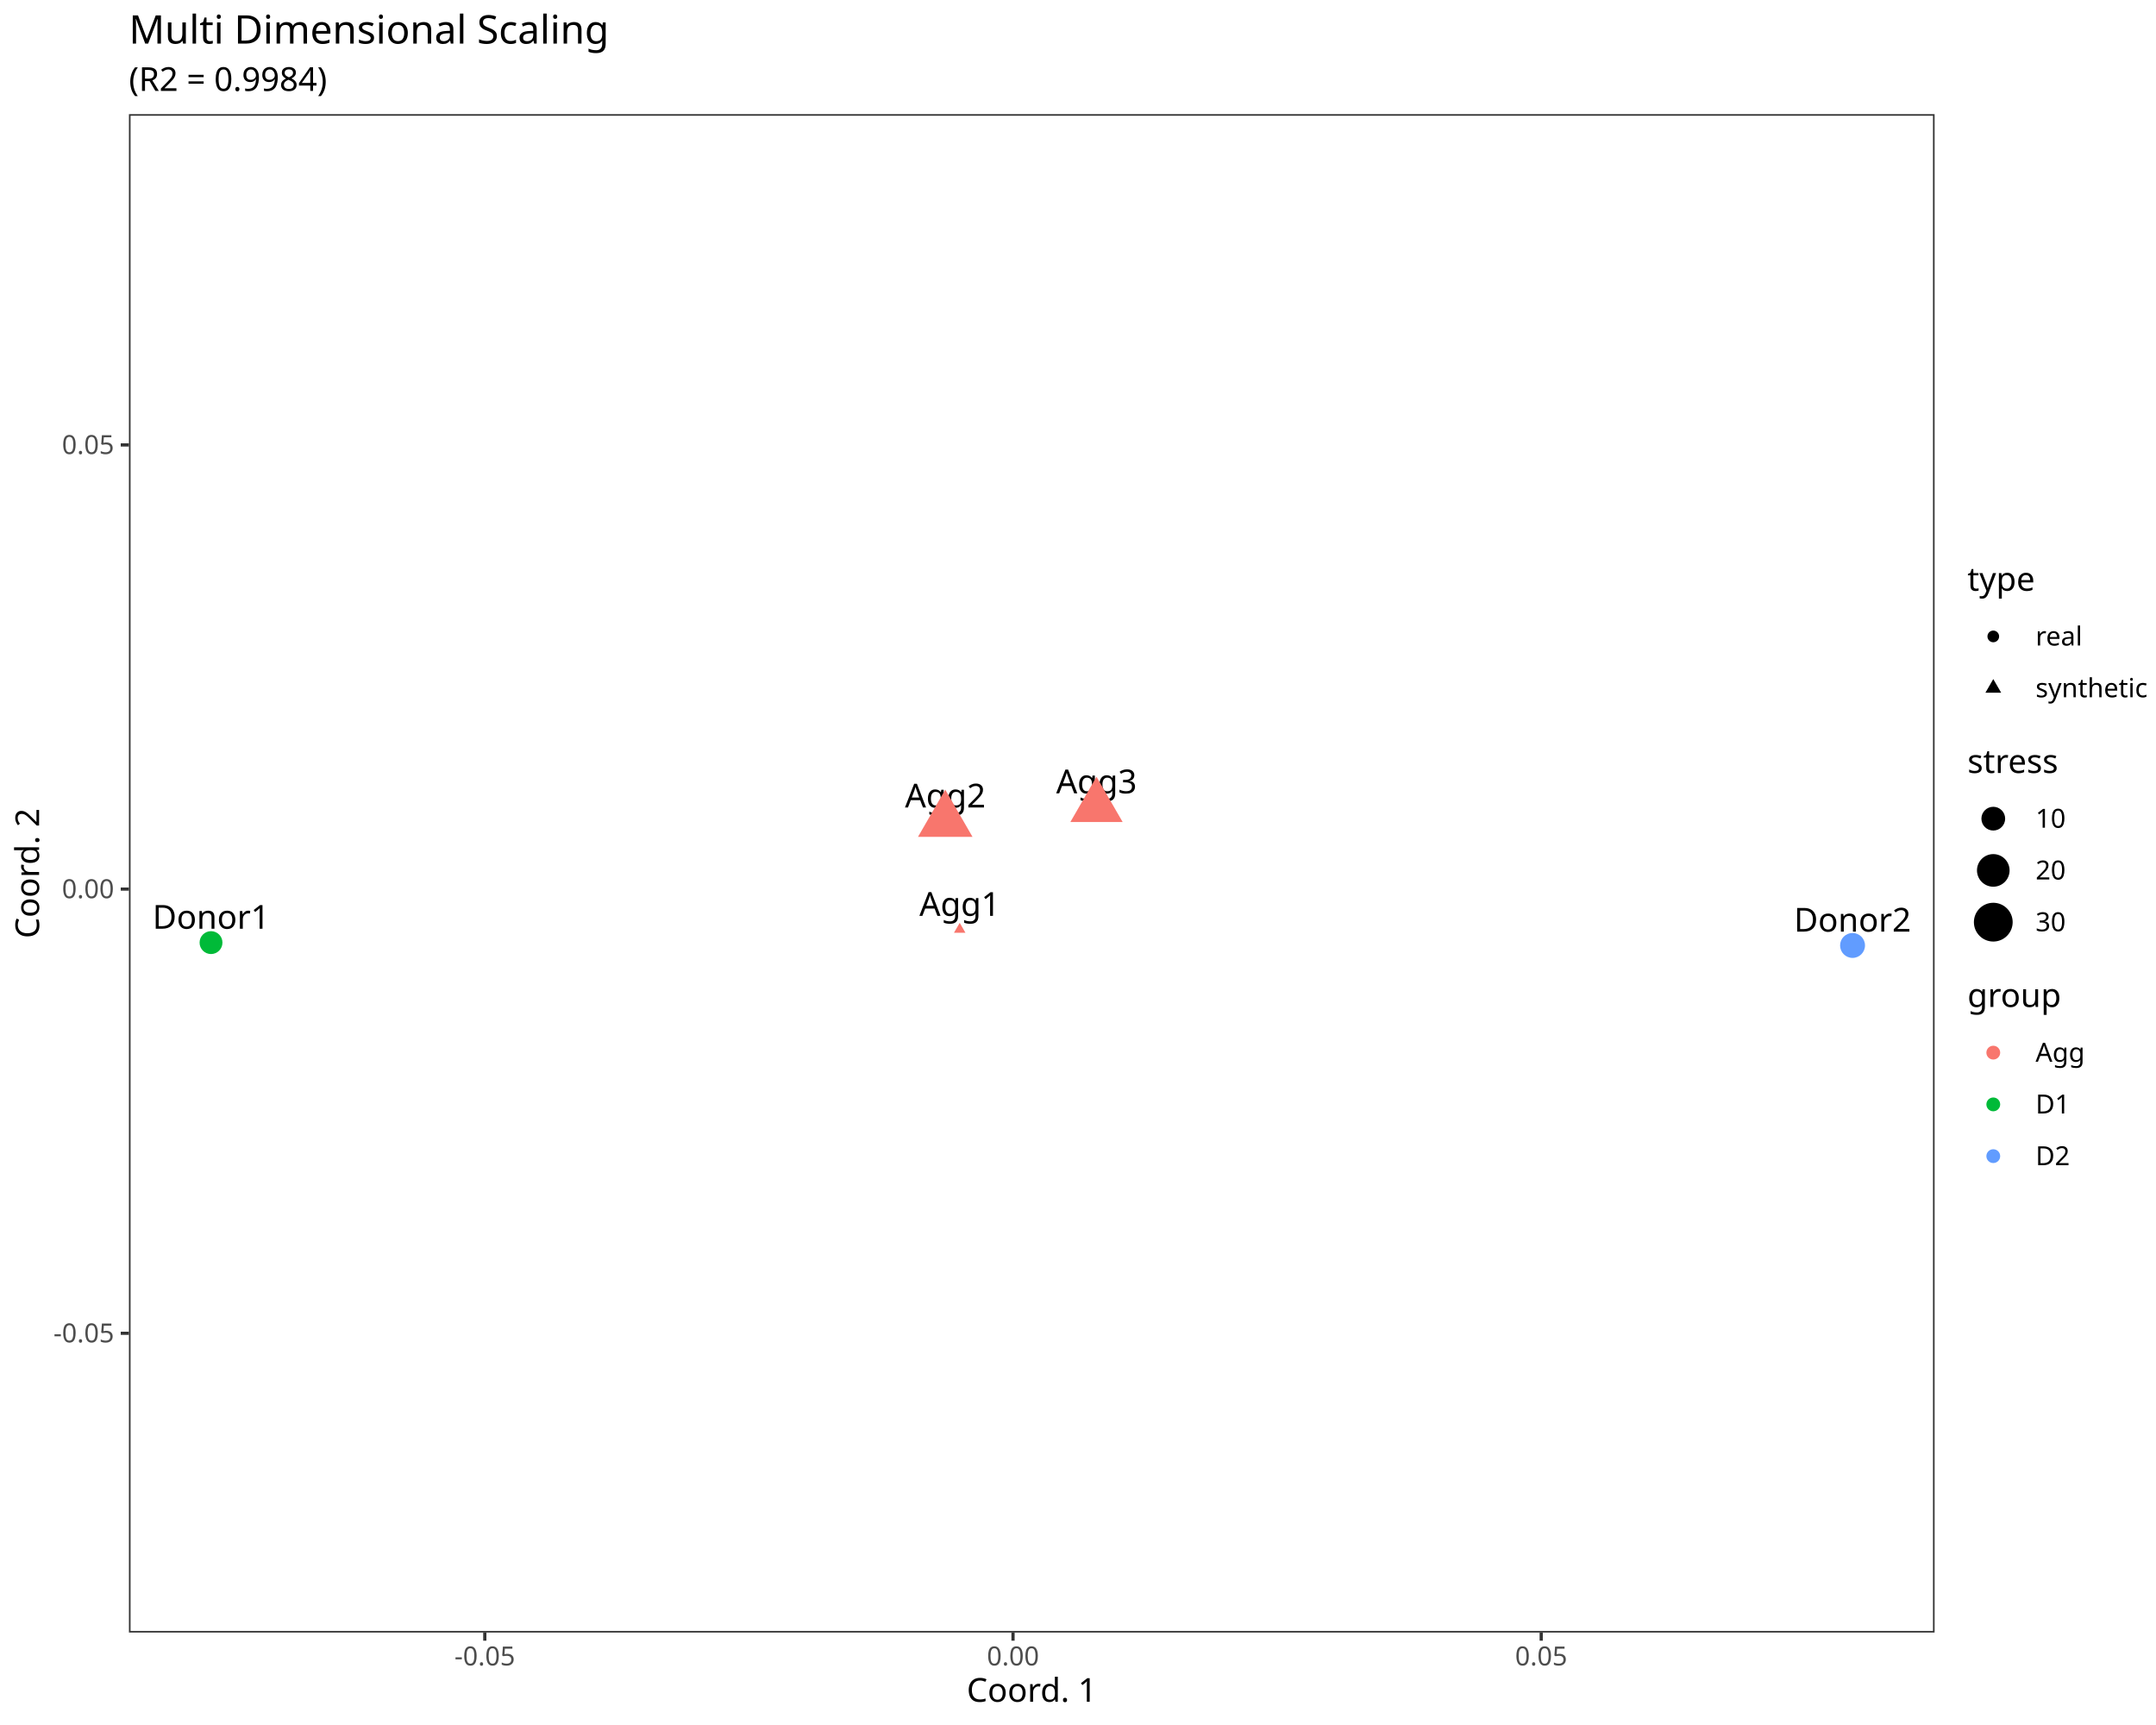
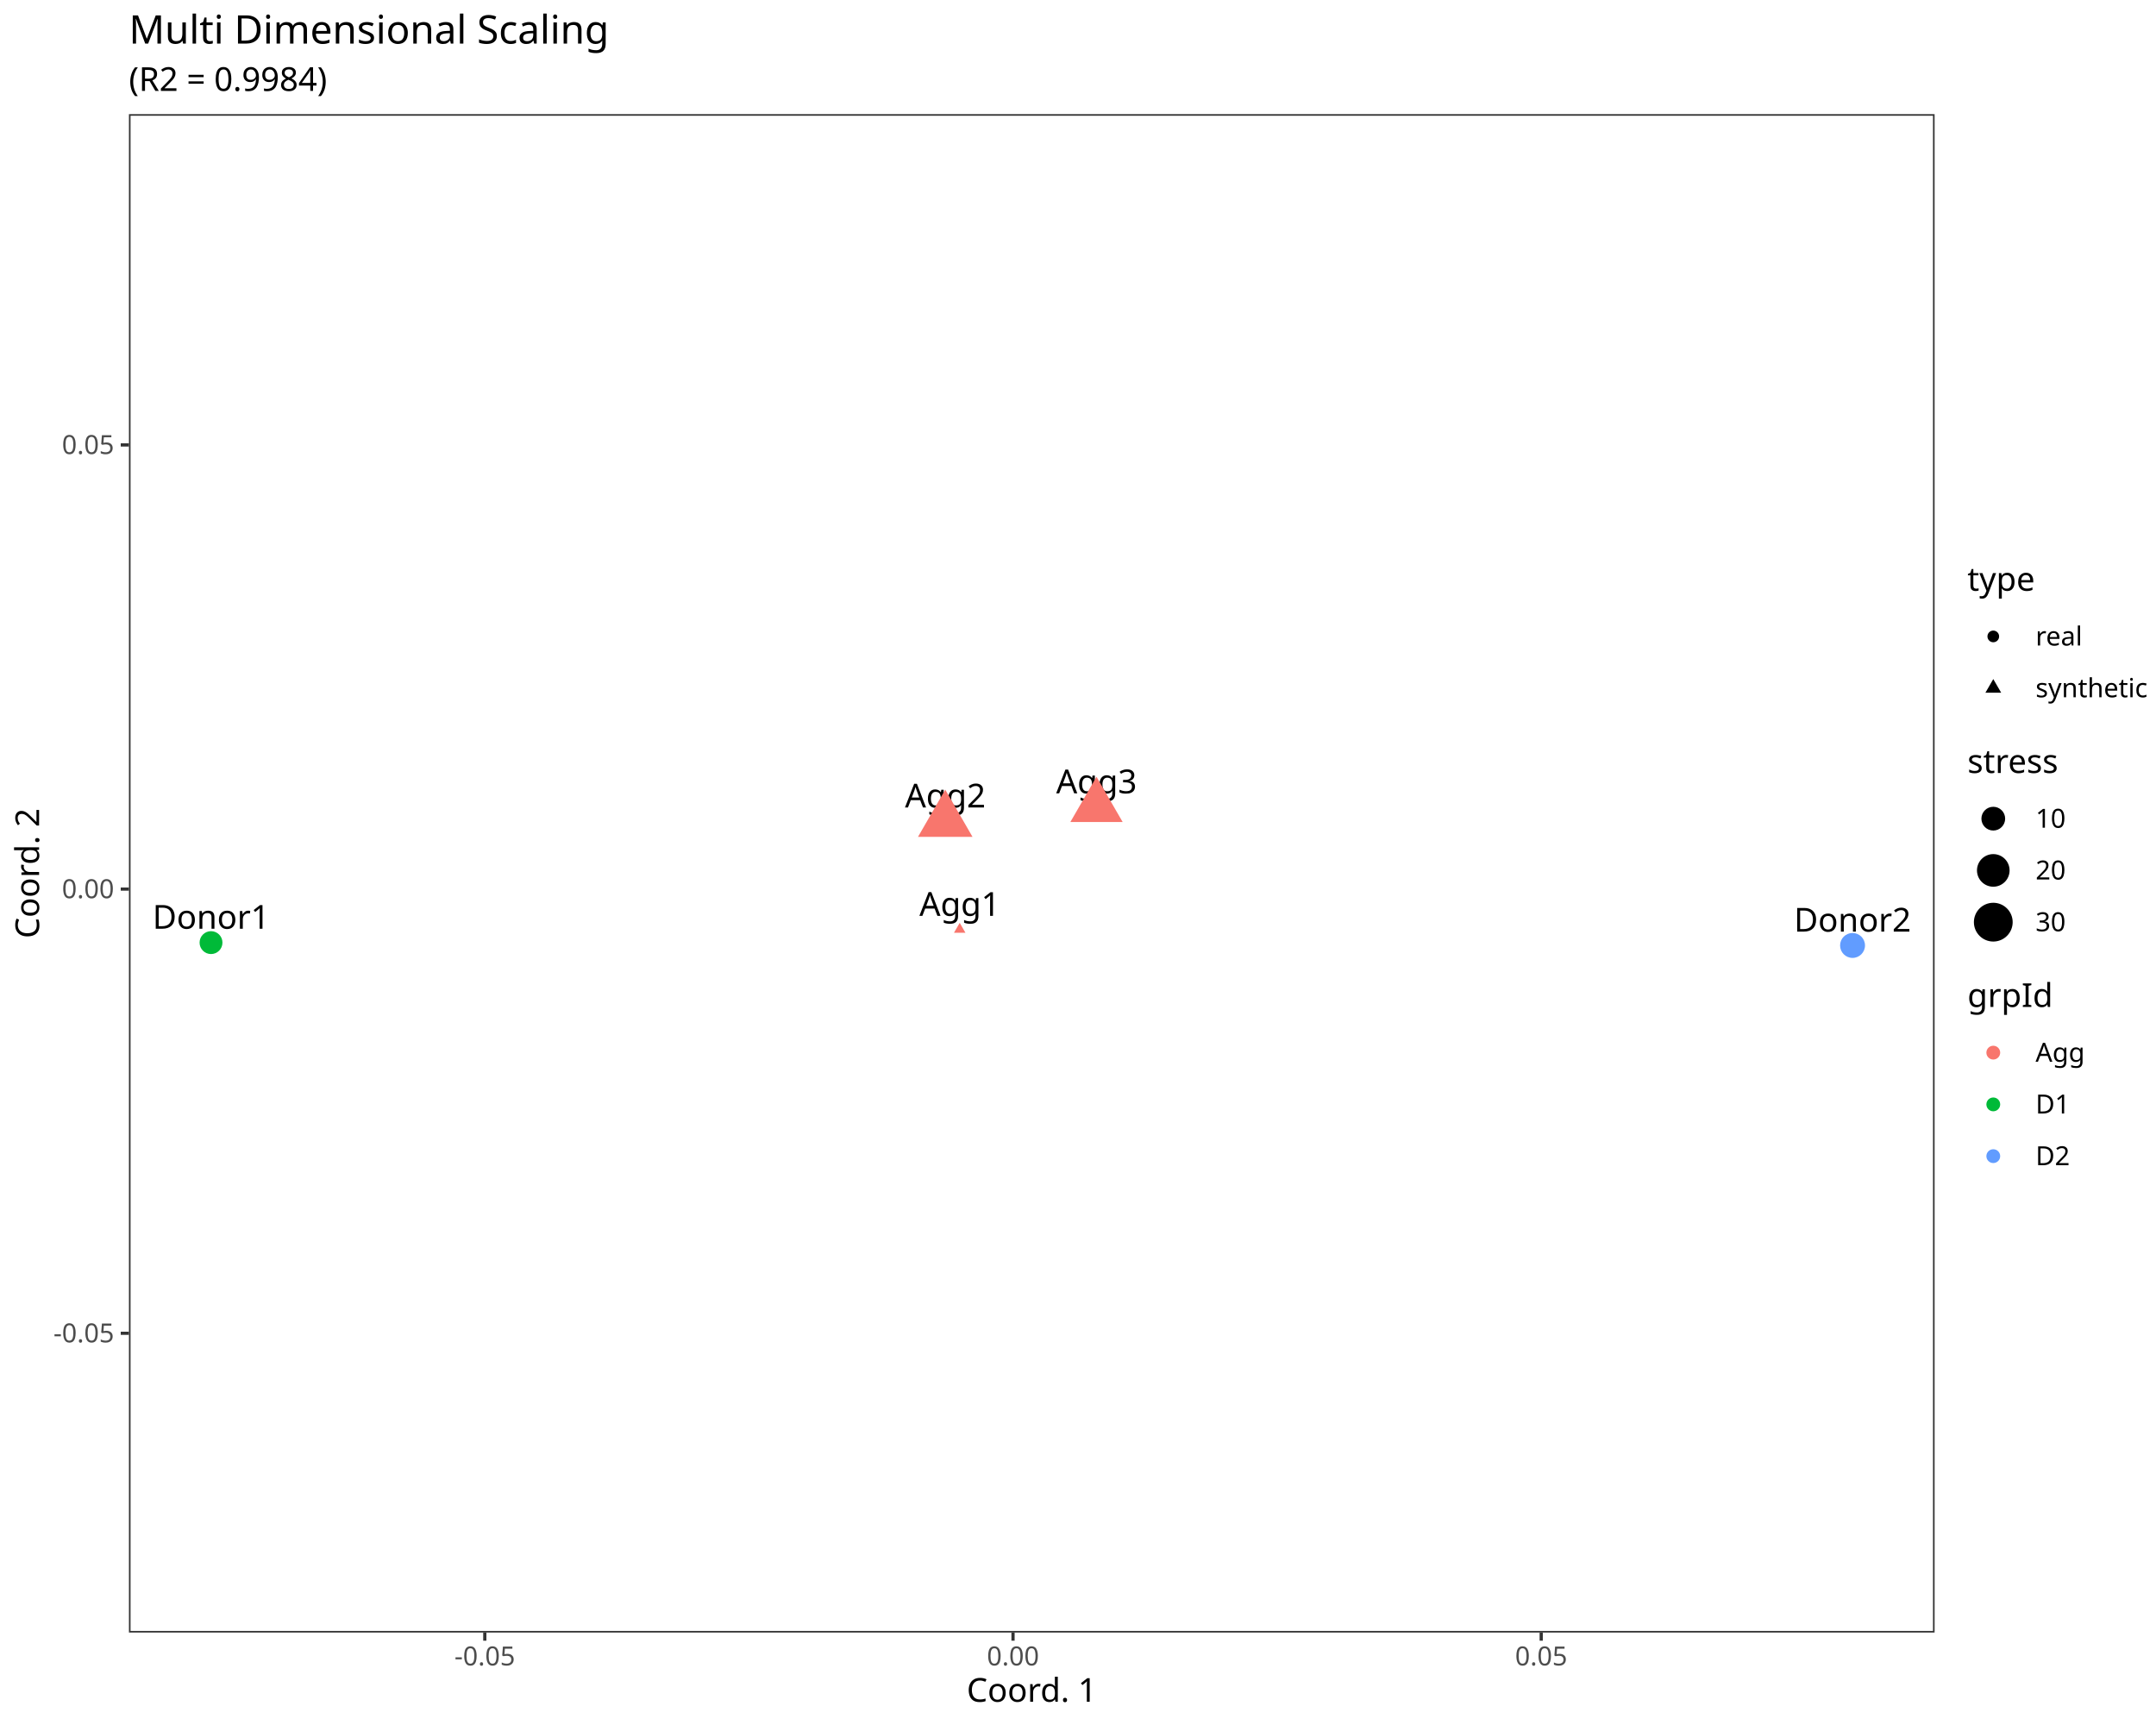
<svg xmlns="http://www.w3.org/2000/svg" class="svglite" data-engine-version="2.0" width="720.00pt" height="576.00pt" viewBox="0 0 720.00 576.00">
  <defs>
    <style type="text/css">
    .svglite line, .svglite polyline, .svglite polygon, .svglite path, .svglite rect, .svglite circle {
      fill: none;
      stroke: #000000;
      stroke-linecap: round;
      stroke-linejoin: round;
      stroke-miterlimit: 10.00;
    }
  </style>
  </defs>
  <rect width="100%" height="100%" style="stroke: none; fill: #FFFFFF;" />
  <defs>
    <clipPath id="cpMC4wMHw3MjAuMDB8MC4wMHw1NzYuMDA=">
      <rect x="0.00" y="0.00" width="720.00" height="576.00" />
    </clipPath>
  </defs>
  <g clip-path="url(#cpMC4wMHw3MjAuMDB8MC4wMHw1NzYuMDA=)">
    <rect x="0.00" y="0.00" width="720.00" height="576.00" style="stroke-width: 1.07; stroke: #FFFFFF; fill: #FFFFFF;" />
  </g>
  <defs>
    <clipPath id="cpNDMuMDZ8NjQ2LjA3fDM4LjEyfDU0NS4xMQ==">
      <rect x="43.06" y="38.12" width="603.00" height="507.00" />
    </clipPath>
  </defs>
  <g clip-path="url(#cpNDMuMDZ8NjQ2LjA3fDM4LjEyfDU0NS4xMQ==)">
    <rect x="43.06" y="38.12" width="603.00" height="507.00" style="stroke-width: 1.07; stroke: none; fill: #FFFFFF;" />
    <text x="70.49" y="310.12" text-anchor="middle" style="font-size: 11.04px; font-family: sans;" textLength="36.21px" lengthAdjust="spacingAndGlyphs">Donor1</text>
    <text x="618.65" y="311.08" text-anchor="middle" style="font-size: 11.04px; font-family: sans;" textLength="36.21px" lengthAdjust="spacingAndGlyphs">Donor2</text>
    <text x="320.51" y="305.81" text-anchor="middle" style="font-size: 11.04px; font-family: sans;" textLength="25.79px" lengthAdjust="spacingAndGlyphs">Agg1</text>
    <text x="315.69" y="269.63" text-anchor="middle" style="font-size: 11.04px; font-family: sans;" textLength="25.79px" lengthAdjust="spacingAndGlyphs">Agg2</text>
    <text x="366.19" y="264.90" text-anchor="middle" style="font-size: 11.04px; font-family: sans;" textLength="25.79px" lengthAdjust="spacingAndGlyphs">Agg3</text>
    <circle cx="70.47" cy="314.75" r="3.82" style="stroke-width: 0.71; stroke: none; fill: #00BA38;" />
    <circle cx="618.66" cy="315.70" r="4.16" style="stroke-width: 0.71; stroke: none; fill: #619CFF;" />
    <polygon points="320.50,308.15 322.41,311.46 318.58,311.46 " style="stroke-width: 0.71; stroke: none; fill: #F8766D;" />
    <polygon points="315.67,263.67 324.77,279.43 306.57,279.43 " style="stroke-width: 0.71; stroke: none; fill: #F8766D;" />
    <polygon points="366.18,259.37 374.91,274.48 357.45,274.48 " style="stroke-width: 0.71; stroke: none; fill: #F8766D;" />
    <rect x="43.06" y="38.12" width="603.00" height="507.00" style="stroke-width: 1.07; stroke: #333333;" />
  </g>
  <g clip-path="url(#cpMC4wMHw3MjAuMDB8MC4wMHw1NzYuMDA=)">
    <text x="38.13" y="448.23" text-anchor="end" style="font-size: 8.80px; fill: #4D4D4D; font-family: sans;" textLength="20.06px" lengthAdjust="spacingAndGlyphs">-0.05</text>
    <text x="38.13" y="299.91" text-anchor="end" style="font-size: 8.80px; fill: #4D4D4D; font-family: sans;" textLength="17.13px" lengthAdjust="spacingAndGlyphs">0.00</text>
    <text x="38.13" y="151.60" text-anchor="end" style="font-size: 8.80px; fill: #4D4D4D; font-family: sans;" textLength="17.13px" lengthAdjust="spacingAndGlyphs">0.05</text>
    <polyline points="40.32,445.20 43.06,445.20 " style="stroke-width: 1.07; stroke: #333333; stroke-linecap: butt;" />
    <polyline points="40.32,296.88 43.06,296.88 " style="stroke-width: 1.07; stroke: #333333; stroke-linecap: butt;" />
    <polyline points="40.32,148.57 43.06,148.57 " style="stroke-width: 1.07; stroke: #333333; stroke-linecap: butt;" />
    <polyline points="161.90,547.85 161.90,545.11 " style="stroke-width: 1.07; stroke: #333333; stroke-linecap: butt;" />
    <polyline points="338.30,547.85 338.30,545.11 " style="stroke-width: 1.07; stroke: #333333; stroke-linecap: butt;" />
    <polyline points="514.69,547.85 514.69,545.11 " style="stroke-width: 1.07; stroke: #333333; stroke-linecap: butt;" />
    <text x="161.90" y="556.10" text-anchor="middle" style="font-size: 8.80px; fill: #4D4D4D; font-family: sans;" textLength="20.06px" lengthAdjust="spacingAndGlyphs">-0.05</text>
    <text x="338.30" y="556.10" text-anchor="middle" style="font-size: 8.80px; fill: #4D4D4D; font-family: sans;" textLength="17.13px" lengthAdjust="spacingAndGlyphs">0.00</text>
    <text x="514.69" y="556.10" text-anchor="middle" style="font-size: 8.80px; fill: #4D4D4D; font-family: sans;" textLength="17.13px" lengthAdjust="spacingAndGlyphs">0.05</text>
    <text x="344.56" y="568.24" text-anchor="middle" style="font-size: 11.00px; font-family: sans;" textLength="42.19px" lengthAdjust="spacingAndGlyphs">Coord. 1</text>
    <text transform="translate(13.05,291.61) rotate(-90)" text-anchor="middle" style="font-size: 11.00px; font-family: sans;" textLength="42.19px" lengthAdjust="spacingAndGlyphs">Coord. 2</text>
    <rect x="657.02" y="188.54" width="57.50" height="49.89" style="stroke-width: 1.07; stroke: none; fill: #FFFFFF;" />
    <text x="657.02" y="197.25" style="font-size: 11.00px; font-family: sans;" textLength="20.80px" lengthAdjust="spacingAndGlyphs">type</text>
    <rect x="657.02" y="203.87" width="17.28" height="17.28" style="stroke-width: 1.07; stroke: none; fill: #FFFFFF;" />
    <circle cx="665.66" cy="212.51" r="1.95" style="stroke-width: 0.71; stroke: none; fill: #000000;" />
    <rect x="657.02" y="221.15" width="17.28" height="17.28" style="stroke-width: 1.07; stroke: none; fill: #FFFFFF;" />
    <polygon points="665.66,226.75 668.30,231.31 663.03,231.31 " style="stroke-width: 0.71; stroke: none; fill: #000000;" />
    <text x="679.78" y="215.54" style="font-size: 8.80px; font-family: sans;" textLength="14.67px" lengthAdjust="spacingAndGlyphs">real</text>
    <text x="679.78" y="232.82" style="font-size: 8.80px; font-family: sans;" textLength="34.74px" lengthAdjust="spacingAndGlyphs">synthetic</text>
    <rect x="657.02" y="249.39" width="32.55" height="67.17" style="stroke-width: 1.07; stroke: none; fill: #FFFFFF;" />
    <text x="657.02" y="258.10" style="font-size: 11.00px; font-family: sans;" textLength="29.35px" lengthAdjust="spacingAndGlyphs">stress</text>
    <rect x="657.02" y="264.72" width="17.28" height="17.28" style="stroke-width: 1.07; stroke: none; fill: #FFFFFF;" />
    <circle cx="665.66" cy="273.36" r="3.61" style="stroke-width: 0.71; fill: #000000;" />
    <rect x="657.02" y="282.00" width="17.28" height="17.28" style="stroke-width: 1.07; stroke: none; fill: #FFFFFF;" />
    <circle cx="665.66" cy="290.64" r="5.09" style="stroke-width: 0.71; fill: #000000;" />
    <rect x="657.02" y="299.28" width="17.28" height="17.28" style="stroke-width: 1.07; stroke: none; fill: #FFFFFF;" />
    <circle cx="665.66" cy="307.92" r="6.12" style="stroke-width: 0.71; fill: #000000;" />
    <text x="679.78" y="276.39" style="font-size: 8.80px; font-family: sans;" textLength="9.79px" lengthAdjust="spacingAndGlyphs">10</text>
    <text x="679.78" y="293.67" style="font-size: 8.80px; font-family: sans;" textLength="9.79px" lengthAdjust="spacingAndGlyphs">20</text>
    <text x="679.78" y="310.95" style="font-size: 8.80px; font-family: sans;" textLength="9.79px" lengthAdjust="spacingAndGlyphs">30</text>
    <rect x="657.02" y="327.52" width="38.42" height="67.17" style="stroke-width: 1.07; stroke: none; fill: #FFFFFF;" />
-     <text x="657.02" y="336.23" style="font-size: 11.00px; font-family: sans;" textLength="28.14px" lengthAdjust="spacingAndGlyphs">group</text>
+     <text x="657.02" y="336.23" style="font-size: 11.00px; font-family: sans;" textLength="25.07px" lengthAdjust="spacingAndGlyphs">grpId</text>
    <rect x="657.02" y="342.85" width="17.28" height="17.28" style="stroke-width: 1.07; stroke: none; fill: #FFFFFF;" />
    <circle cx="665.66" cy="351.49" r="1.95" style="stroke-width: 0.71; stroke: #F8766D; fill: #F8766D;" />
    <rect x="657.02" y="360.13" width="17.28" height="17.28" style="stroke-width: 1.07; stroke: none; fill: #FFFFFF;" />
    <circle cx="665.66" cy="368.77" r="1.95" style="stroke-width: 0.71; stroke: #00BA38; fill: #00BA38;" />
    <rect x="657.02" y="377.41" width="17.28" height="17.28" style="stroke-width: 1.07; stroke: none; fill: #FFFFFF;" />
    <circle cx="665.66" cy="386.05" r="1.95" style="stroke-width: 0.71; stroke: #619CFF; fill: #619CFF;" />
    <text x="679.78" y="354.52" style="font-size: 8.80px; font-family: sans;" textLength="15.66px" lengthAdjust="spacingAndGlyphs">Agg</text>
    <text x="679.78" y="371.80" style="font-size: 8.80px; font-family: sans;" textLength="11.25px" lengthAdjust="spacingAndGlyphs">D1</text>
    <text x="679.78" y="389.08" style="font-size: 8.80px; font-family: sans;" textLength="11.25px" lengthAdjust="spacingAndGlyphs">D2</text>
    <text x="43.06" y="30.35" style="font-size: 11.00px; font-family: sans;" textLength="67.58px" lengthAdjust="spacingAndGlyphs">(R2 = 0.9984)</text>
    <text x="43.06" y="14.56" style="font-size: 13.20px; font-family: sans;" textLength="151.15px" lengthAdjust="spacingAndGlyphs">Multi Dimensional Scaling</text>
  </g>
</svg>
